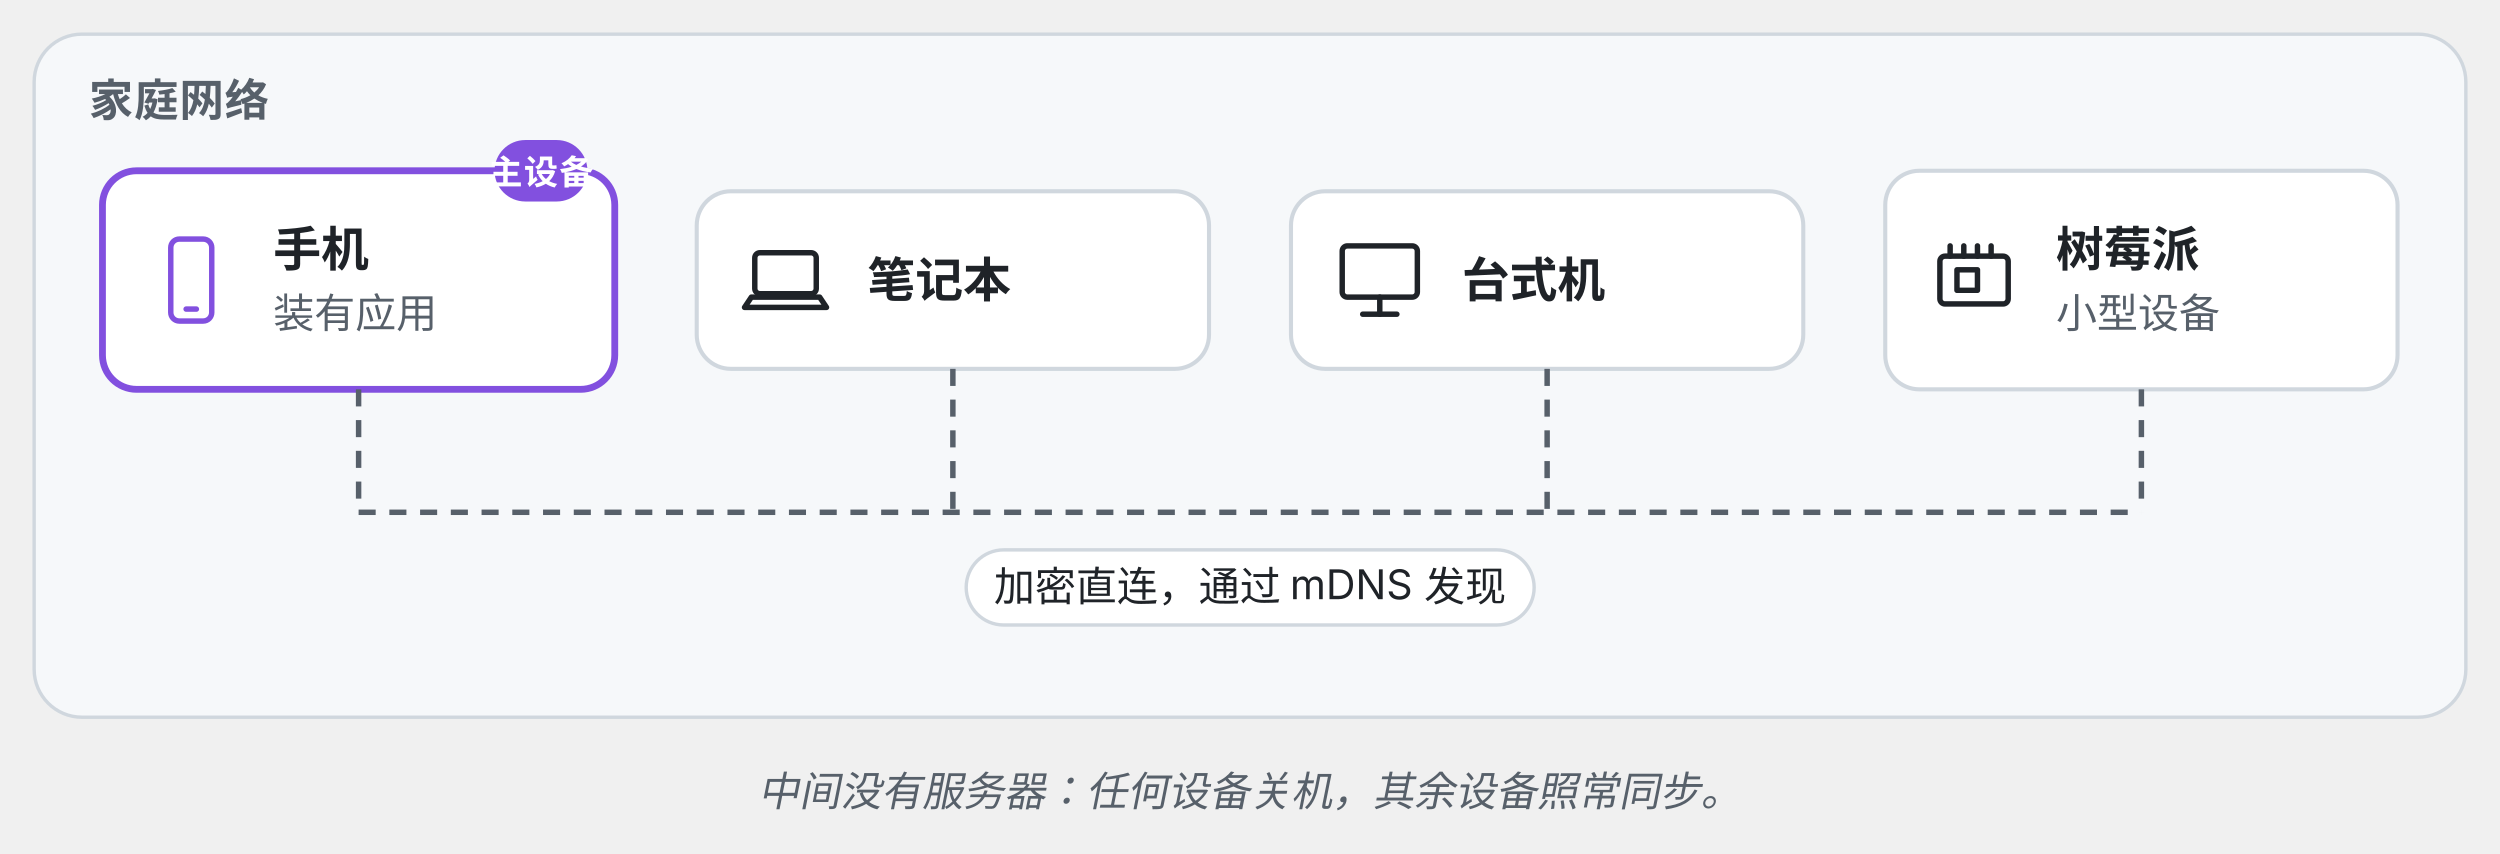
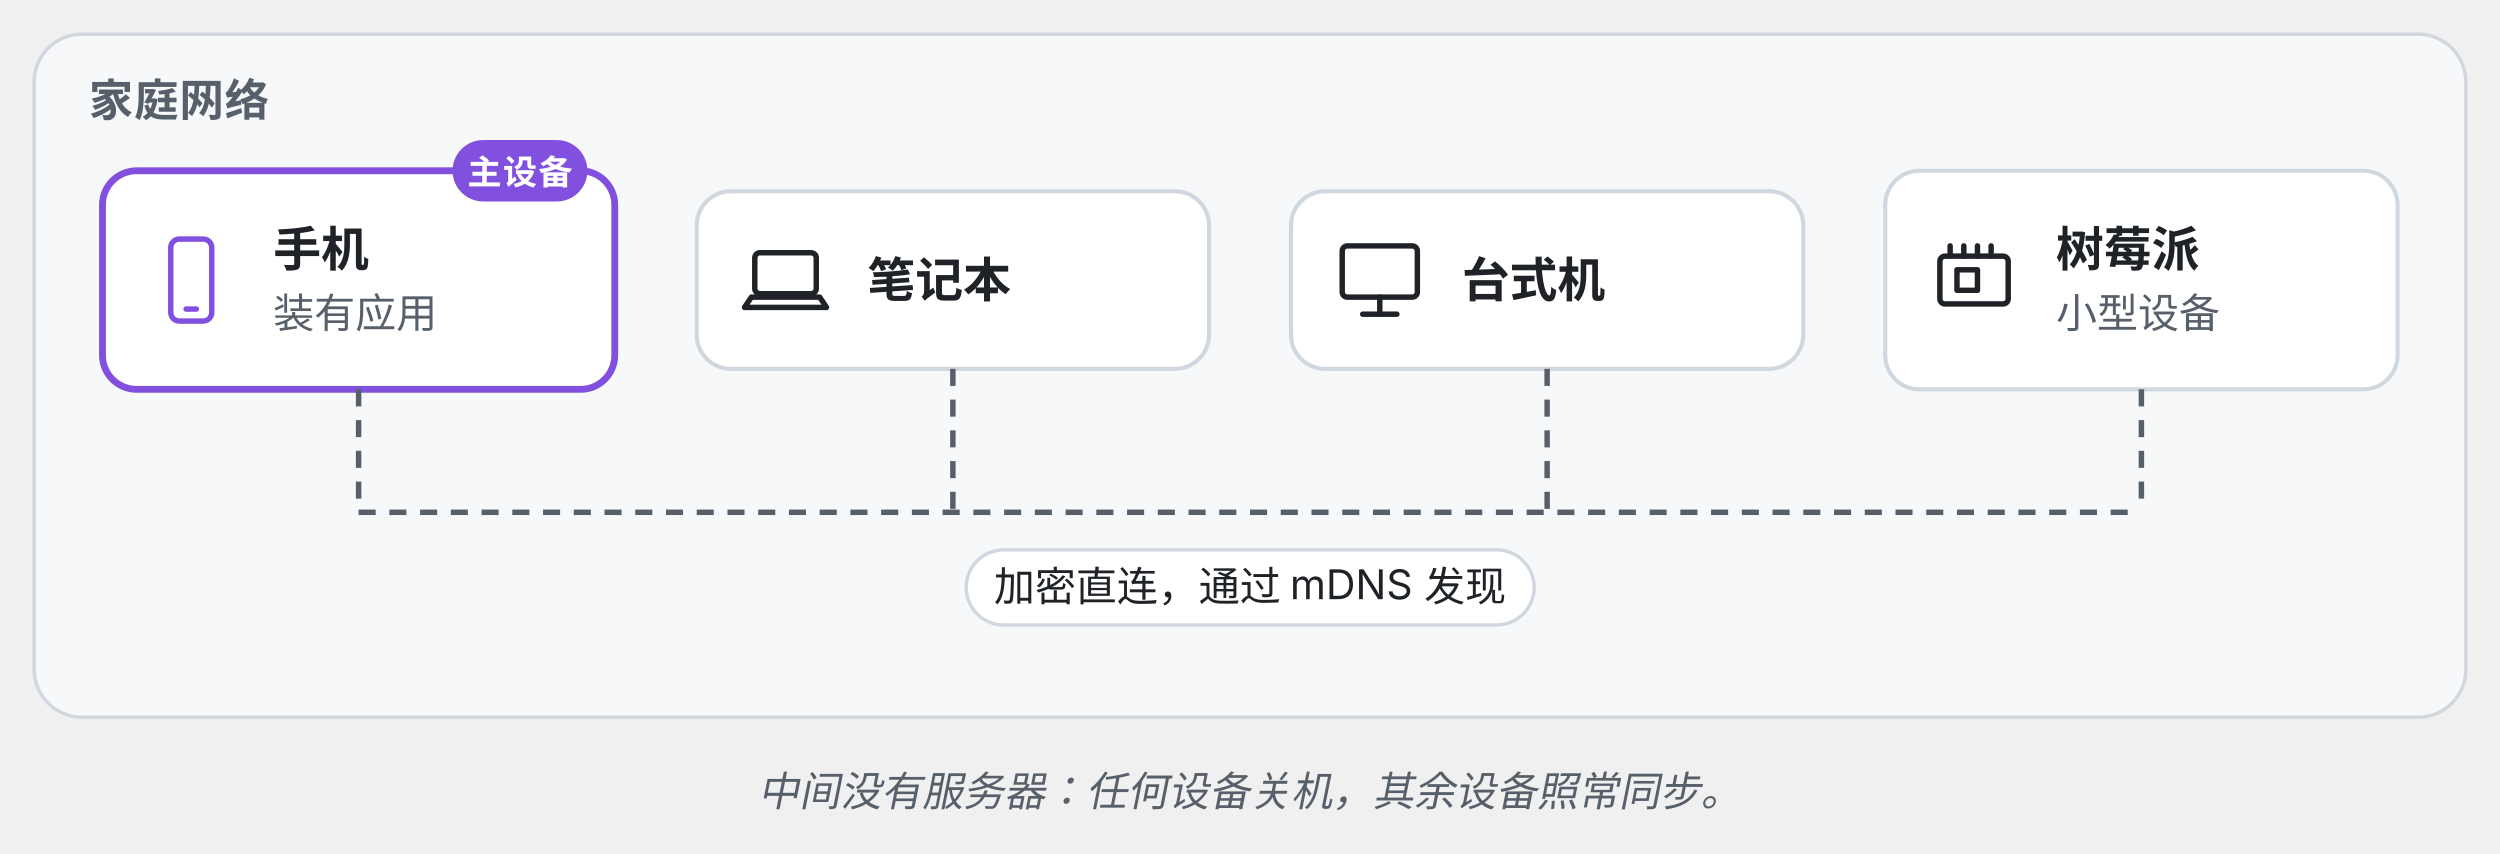
<svg xmlns="http://www.w3.org/2000/svg" lang="zh" width="732" height="250" viewBox="0 0 732 250" role="img" aria-label="在家时，每台设备都直接与其他每台设备通信">
  <style>
  .bg { fill: none; }
  .zone { fill: #f6f8fa; stroke: #d0d7de; stroke-width: 1; }
  .zone-t { fill: #57606a; font: 600 13px system-ui, -apple-system, 'Segoe UI', sans-serif; letter-spacing: .02em; }
  .card { fill: #ffffff; stroke: #d0d7de; stroke-width: 1.2; }
  .card.key { stroke: #8250df; stroke-width: 2; }
  .card.srv { fill: #fff8c5; stroke: #d4a72c; }
  .t { fill: #1f2328; font: 600 14px system-ui, -apple-system, 'Segoe UI', sans-serif; }
  .s { fill: #57606a; font: 12px system-ui, -apple-system, 'Segoe UI', sans-serif; }
  .ic { fill: none; stroke: #1f2328; stroke-width: 1.6; stroke-linecap: round; stroke-linejoin: round; }
  .key .ic, .ic.key { stroke: #8250df; }
  .badge { fill: #8250df; }
  .badge-t { fill: #ffffff; font: 600 10px system-ui, -apple-system, 'Segoe UI', sans-serif; letter-spacing: .04em; }
  .e-tunnel { fill: none; stroke: #0969da; stroke-width: 3; }
  .e-home { fill: none; stroke: #57606a; stroke-width: 1.6; stroke-dasharray: 5 4; }
  .e-pair { fill: none; stroke: #8250df; stroke-width: 1.8; }
  .e-e2e { fill: none; stroke: #1a7f37; stroke-width: 1.8; stroke-dasharray: 2 4; stroke-linecap: round; }
  .a-tunnel { fill: #0969da; } .a-home { fill: #57606a; } .a-pair { fill: #8250df; } .a-e2e { fill: #1a7f37; }
  .lbl-bg { fill: #ffffff; stroke: #d0d7de; stroke-width: 1; }
  .lbl { fill: #1f2328; font: 12px system-ui, -apple-system, 'Segoe UI', sans-serif; }
  .lbl.tunnel { fill: #0969da; } .lbl.pair { fill: #8250df; } .lbl.e2e { fill: #1a7f37; }
  .note { fill: #57606a; font: italic 12px system-ui, -apple-system, 'Segoe UI', sans-serif; }
  @media (prefers-color-scheme: dark) {
    .zone { fill: #161b22; stroke: #30363d; }
    .zone-t, .s, .note { fill: #8b949e; }
    .card { fill: #0d1117; stroke: #3d444d; }
    .card.key { stroke: #a371f7; }
    .card.srv { fill: #272115; stroke: #9e6a03; }
    .t, .lbl { fill: #e6edf3; }
    .ic { stroke: #e6edf3; }
    .key .ic, .ic.key { stroke: #a371f7; }
    .badge { fill: #a371f7; }
    .badge-t { fill: #0d1117; }
    .e-tunnel { stroke: #4493f8; } .a-tunnel { fill: #4493f8; } .lbl.tunnel { fill: #4493f8; }
    .e-home { stroke: #8b949e; } .a-home { fill: #8b949e; }
    .e-pair { stroke: #a371f7; } .a-pair { fill: #a371f7; } .lbl.pair { fill: #a371f7; }
    .e-e2e { stroke: #3fb950; } .a-e2e { fill: #3fb950; } .lbl.e2e { fill: #3fb950; }
    .lbl-bg { fill: #0d1117; stroke: #3d444d; }
  }
</style>
  <rect class="zone" x="10" y="10" width="712" height="200" rx="14" />
  <text class="zone-t" x="26" y="34">家庭网络</text>
  <g class="key">
    <rect class="card key" x="30.0" y="50.0" width="150" height="64" rx="10" />
    <g transform="translate(42.0,68)" class="ic">
      <rect x="8" y="2" width="12" height="24" rx="2.5" />
      <line x1="12.5" y1="22.5" x2="15.5" y2="22.5" />
    </g>
    <text class="t" x="80.0" y="78">手机</text>
    <text class="s" x="80.0" y="96">装有应用</text>
-     <rect class="badge" x="144.8" y="41.0" width="27.2" height="18" rx="9" />
-     <text class="badge-t" x="158.4" y="54.0" text-anchor="middle">主设备</text>
+     <rect class="badge" x="132.5" y="41.0" width="39.5" height="18" rx="9" />
+     <text class="badge-t" x="152.25" y="54.0" text-anchor="middle">主设备</text>
  </g>
  <path class="e-home" d="M105.0,114.0 L105.0,150" />
  <g class="">
    <rect class="card " x="204.0" y="56.0" width="150" height="52" rx="10" />
    <g transform="translate(216.0,68)" class="ic">
      <rect x="5" y="6" width="18" height="12" rx="1.5" />
      <path d="M2 22h24l-2 -3H4z" />
    </g>
    <text class="t" x="254.0" y="87">笔记本</text>
  </g>
  <path class="e-home" d="M279.0,108.0 L279.0,150" />
  <g class="">
    <rect class="card " x="378.0" y="56.0" width="150" height="52" rx="10" />
    <g transform="translate(390.0,68)" class="ic">
      <rect x="3" y="4" width="22" height="15" rx="1.5" />
      <line x1="14" y1="19" x2="14" y2="24" />
      <line x1="9" y1="24" x2="19" y2="24" />
    </g>
    <text class="t" x="428.0" y="87">台式机</text>
  </g>
  <path class="e-home" d="M453.0,108.0 L453.0,150" />
  <g class="">
    <rect class="card " x="552.0" y="50.0" width="150" height="64" rx="10" />
    <g transform="translate(564.0,68)" class="ic">
      <rect x="4" y="7" width="20" height="14" rx="1.5" />
      <rect x="9" y="11" width="6" height="6" />
      <line x1="7" y1="4" x2="7" y2="7" />
      <line x1="11" y1="4" x2="11" y2="7" />
      <line x1="15" y1="4" x2="15" y2="7" />
      <line x1="19" y1="4" x2="19" y2="7" />
    </g>
    <text class="t" x="602.0" y="78">树莓派</text>
    <text class="s" x="602.0" y="96">小型设备</text>
  </g>
  <path class="e-home" d="M627.0,114.0 L627.0,150" />
  <path class="e-home" d="M105.0,150 L627.0,150" />
  <text class="note" x="366.0" y="236" text-anchor="middle">中间没有服务器：任何设备关机，其余设备照常同步。</text>
  <rect class="lbl-bg" x="282.9" y="161.0" width="166.3" height="22" rx="11.0" />
  <text class="lbl home" x="366.0" y="176.0" text-anchor="middle">加密直连，通过 mDNS 发现</text>
</svg>
